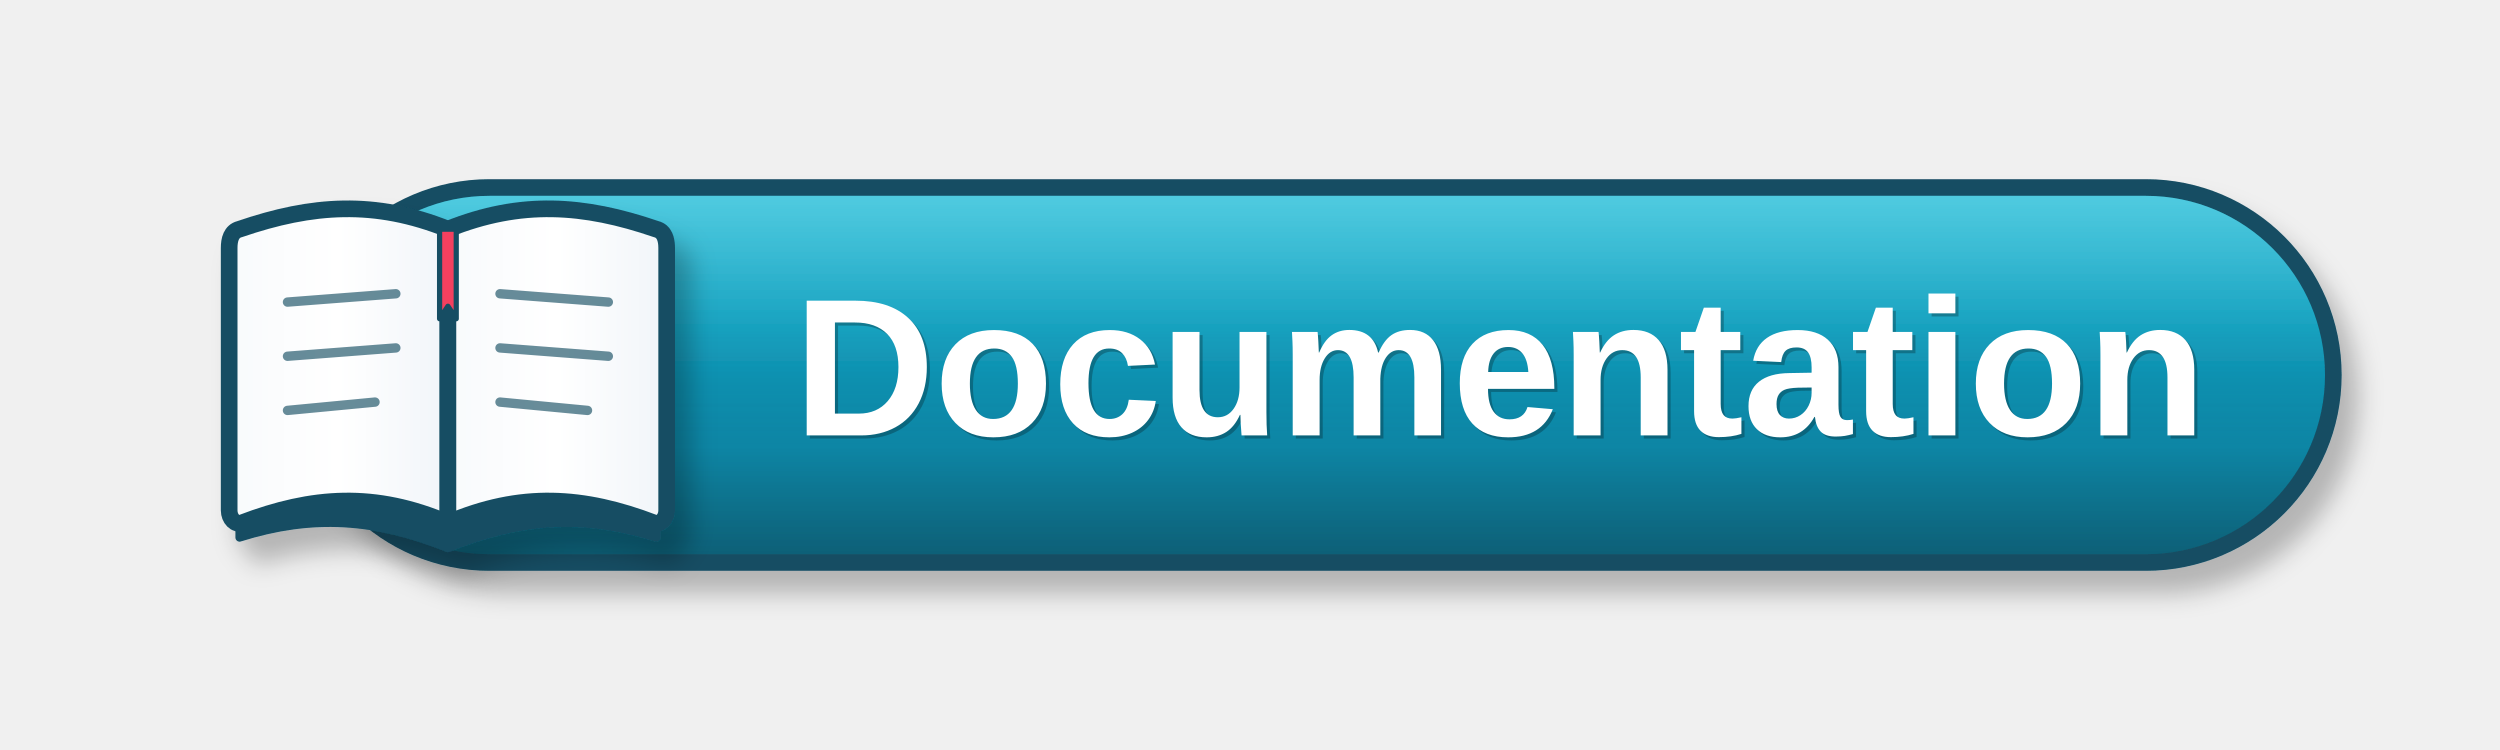
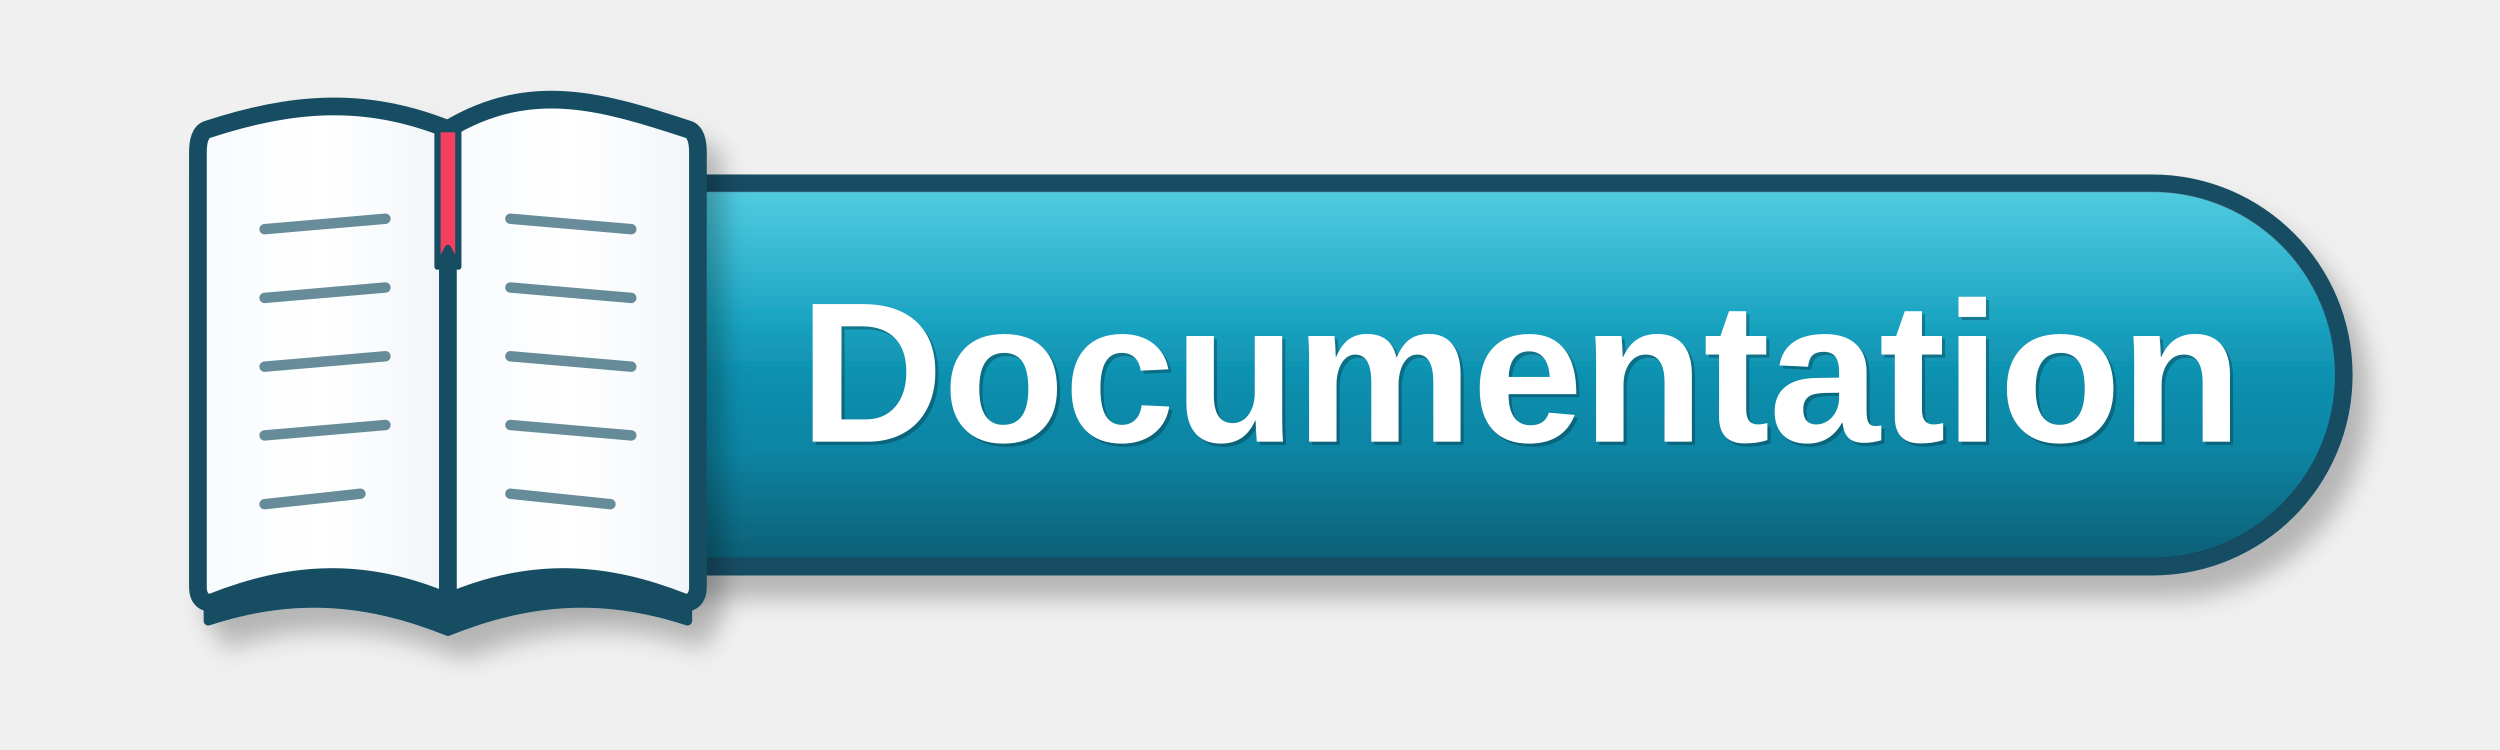
<svg xmlns="http://www.w3.org/2000/svg" viewBox="0 0 1200 360" width="1200" height="360">
  <defs>
    <filter id="shadow_teal" x="-15%" y="-15%" width="140%" height="140%">
      <feDropShadow dx="8" dy="11" stdDeviation="6" flood-color="#000000" flood-opacity="0.25" />
    </filter>
    <linearGradient id="pillGrad_teal" x1="0%" y1="0%" x2="0%" y2="100%">
      <stop offset="0%" stop-color="#06b6d4" />
      <stop offset="50%" stop-color="#0891b2" />
      <stop offset="100%" stop-color="#0e7490" />
    </linearGradient>
    <linearGradient id="gloss_teal" x1="0%" y1="0%" x2="0%" y2="100%">
      <stop offset="0%" stop-color="#ffffff" stop-opacity="0.30" />
      <stop offset="35%" stop-color="#ffffff" stop-opacity="0.08" />
      <stop offset="70%" stop-color="#000000" stop-opacity="0.0" />
      <stop offset="100%" stop-color="#000000" stop-opacity="0.18" />
    </linearGradient>
    <linearGradient id="pageGrad" x1="0%" y1="0%" x2="100%" y2="0%">
      <stop offset="0%" stop-color="#f8fafc" />
      <stop offset="50%" stop-color="#ffffff" />
      <stop offset="100%" stop-color="#f1f5f9" />
    </linearGradient>
  </defs>
  <g filter="url(#shadow_teal)">
-     <rect x="145" y="90" width="975" height="180" rx="90" ry="90" fill="url(#pillGrad_teal)" stroke="#164e63" stroke-width="8" />
-     <rect x="149" y="94" width="967" height="172" rx="86" ry="86" fill="url(#gloss_teal)" />
+     <rect x="145" y="88" width="980" height="184" rx="92" ry="92" fill="url(#pillGrad_teal)" stroke="#164e63" stroke-width="8.5" />
+     <rect x="149" y="92" width="972" height="176" rx="88" ry="88" fill="url(#gloss_teal)" />
  </g>
  <g filter="url(#shadow_teal)">
-     <path d="M 115 248              C 150 237, 180 239, 215 253              C 250 239, 280 237, 315 248              L 315 258              C 280 247, 250 249, 215 263              C 180 249, 150 247, 115 258              Z" fill="#164e63" stroke="#164e63" stroke-width="4" stroke-linejoin="round" />
-     <path d="M 215 110              C 180 96, 150 98, 115 110              C 111 111, 110 115, 110 119              L 110 245              C 110 249, 113 252, 116 251              C 150 238, 180 236, 215 251              Z" fill="url(#pageGrad)" stroke="#164e63" stroke-width="8" stroke-linejoin="round" />
-     <path d="M 215 110              C 250 96, 280 98, 315 110              C 319 111, 320 115, 320 119              L 320 245              C 320 249, 317 252, 314 251              C 280 238, 250 236, 215 251              Z" fill="url(#pageGrad)" stroke="#164e63" stroke-width="8" stroke-linejoin="round" />
-     <line x1="215" y1="110" x2="215" y2="251" stroke="#164e63" stroke-width="6" stroke-linecap="round" />
-     <path d="M 211 110              L 211 153              L 215 147              L 219 153              L 219 110              Z" fill="#f43f5e" stroke="#164e63" stroke-width="2.5" stroke-linejoin="round" />
-     <line x1="138" y1="145" x2="190" y2="141" stroke="#164e63" stroke-width="4.5" stroke-linecap="round" opacity="0.65" />
-     <line x1="138" y1="171" x2="190" y2="167" stroke="#164e63" stroke-width="4.5" stroke-linecap="round" opacity="0.65" />
-     <line x1="138" y1="197" x2="180" y2="193" stroke="#164e63" stroke-width="4.5" stroke-linecap="round" opacity="0.65" />
-     <line x1="240" y1="141" x2="292" y2="145" stroke="#164e63" stroke-width="4.5" stroke-linecap="round" opacity="0.65" />
-     <line x1="240" y1="167" x2="292" y2="171" stroke="#164e63" stroke-width="4.5" stroke-linecap="round" opacity="0.65" />
-     <line x1="240" y1="193" x2="282" y2="197" stroke="#164e63" stroke-width="4.5" stroke-linecap="round" opacity="0.65" />
+     <path d="M 100 286              C 140 273, 175 275, 215 291              C 255 277, 290 275, 330 286              L 330 298              C 290 285, 255 287, 215 303              C 175 287, 140 285, 100 298              Z" fill="#164e63" stroke="#164e63" stroke-width="4.5" stroke-linejoin="round" />
+     <path d="M 215 62              C 175 46, 140 49, 100 62              C 96 63, 95 68, 95 73              L 95 282              C 95 287, 98 290, 102 289              C 140 274, 175 272, 215 289              Z" fill="url(#pageGrad)" stroke="#164e63" stroke-width="8.5" stroke-linejoin="round" />
+     <path d="M 215 62              C 255 38, 290 49, 330 62              C 334 63, 335 68, 335 73              L 335 282              C 335 287, 332 290, 328 289              C 290 274, 255 272, 215 289              Z" fill="url(#pageGrad)" stroke="#164e63" stroke-width="8.5" stroke-linejoin="round" />
+     <line x1="215" y1="62" x2="215" y2="289" stroke="#164e63" stroke-width="7" stroke-linecap="round" />
+     <path d="M 210 62              L 210 128              L 215 119              L 220 128              L 220 62              Z" fill="#f43f5e" stroke="#164e63" stroke-width="3" stroke-linejoin="round" />
+     <line x1="127" y1="110" x2="185" y2="105" stroke="#164e63" stroke-width="5" stroke-linecap="round" opacity="0.65" />
+     <line x1="127" y1="143" x2="185" y2="138" stroke="#164e63" stroke-width="5" stroke-linecap="round" opacity="0.65" />
+     <line x1="127" y1="176" x2="185" y2="171" stroke="#164e63" stroke-width="5" stroke-linecap="round" opacity="0.65" />
+     <line x1="127" y1="209" x2="185" y2="204" stroke="#164e63" stroke-width="5" stroke-linecap="round" opacity="0.65" />
+     <line x1="127" y1="242" x2="173" y2="237" stroke="#164e63" stroke-width="5" stroke-linecap="round" opacity="0.65" />
+     <line x1="245" y1="105" x2="303" y2="110" stroke="#164e63" stroke-width="5" stroke-linecap="round" opacity="0.65" />
+     <line x1="245" y1="138" x2="303" y2="143" stroke="#164e63" stroke-width="5" stroke-linecap="round" opacity="0.65" />
+     <line x1="245" y1="171" x2="303" y2="176" stroke="#164e63" stroke-width="5" stroke-linecap="round" opacity="0.65" />
+     <line x1="245" y1="204" x2="303" y2="209" stroke="#164e63" stroke-width="5" stroke-linecap="round" opacity="0.65" />
+     <line x1="245" y1="237" x2="293" y2="242" stroke="#164e63" stroke-width="5" stroke-linecap="round" opacity="0.65" />
  </g>
  <g>
-     <text x="721.5" y="210.5" font-family="Arial, Helvetica, sans-serif" font-size="94" font-weight="bold" fill="#000000" fill-opacity="0.25" text-anchor="middle" letter-spacing="-0.5">Documentation</text>
-     <text x="720" y="209" font-family="Arial, Helvetica, sans-serif" font-size="94" font-weight="bold" fill="#FFFFFF" text-anchor="middle" letter-spacing="-0.5">Documentation</text>
+     <text x="731.5" y="213.5" font-family="Arial, Helvetica, sans-serif" font-size="96" font-weight="bold" fill="#000000" fill-opacity="0.25" text-anchor="middle" letter-spacing="-0.5">Documentation</text>
+     <text x="730" y="212" font-family="Arial, Helvetica, sans-serif" font-size="96" font-weight="bold" fill="#FFFFFF" text-anchor="middle" letter-spacing="-0.5">Documentation</text>
  </g>
</svg>
